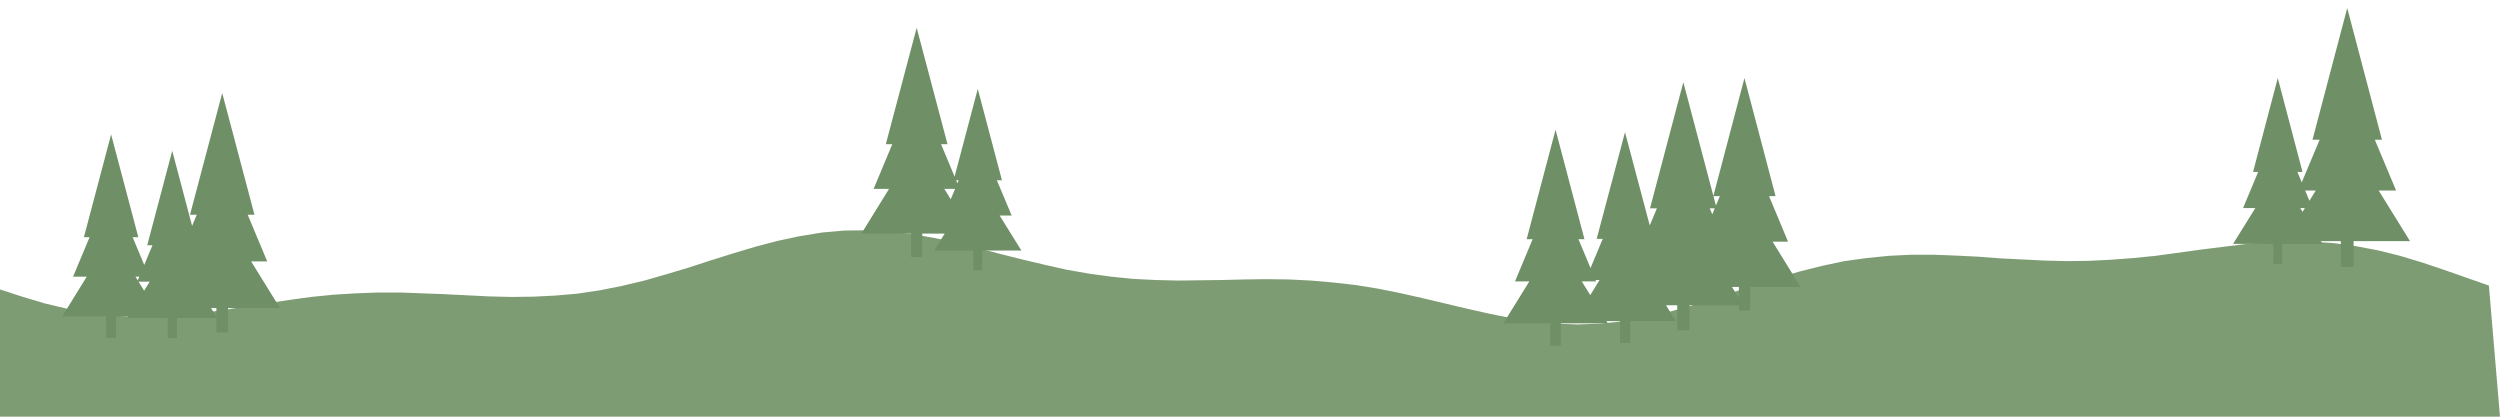
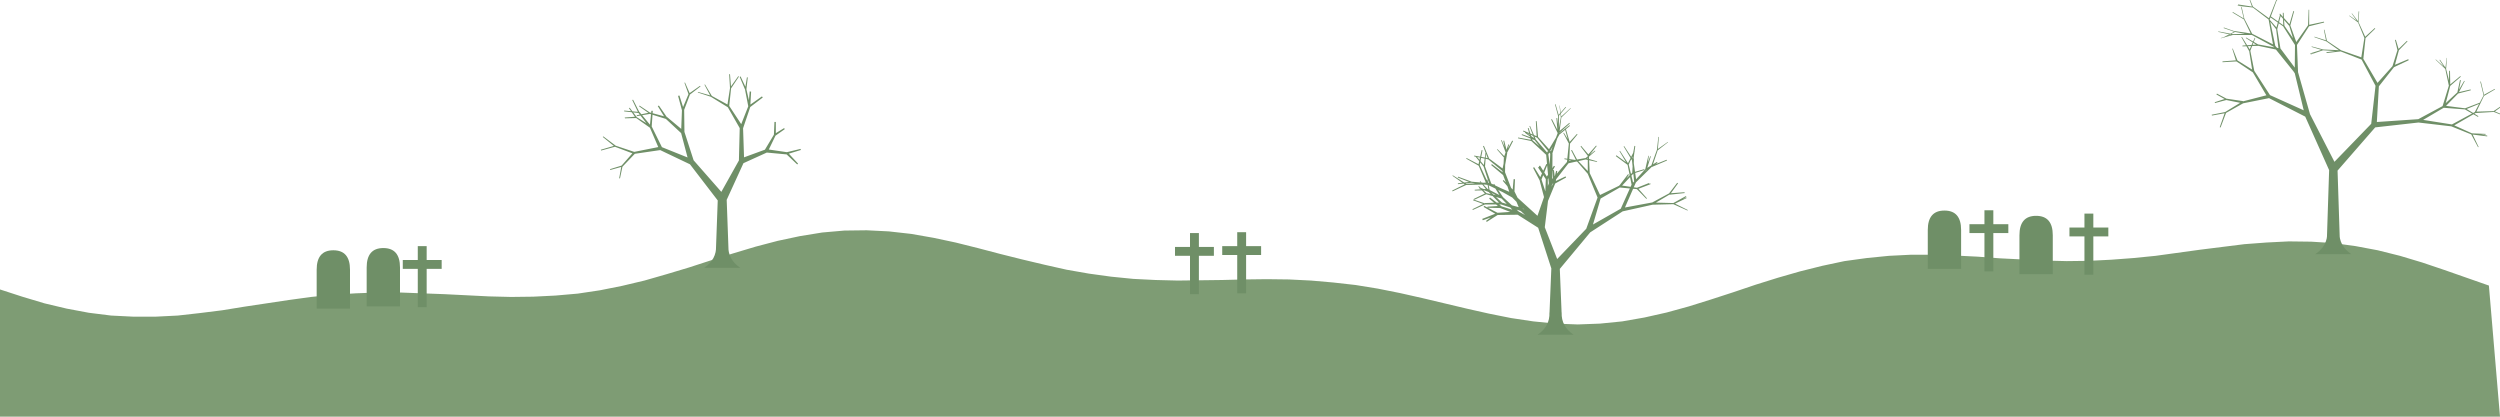
<svg xmlns="http://www.w3.org/2000/svg" width="900" height="150" viewBox="0 0 900 150">
  <path fill="#7e9c74" d="M0,150 L0,104.2 L8,106.8 L16,109.2 L24,111.1 L32,112.6 L40,113.6 L48,114.0 L56,114.0 L64,113.6 L72,112.7 L80,111.7 L88,110.4 L96,109.2 L104,108.0 L112,106.9 L120,106.1 L128,105.6 L136,105.3 L144,105.3 L152,105.6 L160,105.9 L168,106.3 L176,106.7 L184,106.9 L192,106.8 L200,106.4 L208,105.7 L216,104.5 L224,102.9 L232,101.0 L240,98.7 L248,96.3 L256,93.7 L264,91.2 L272,88.8 L280,86.7 L288,85.0 L296,83.7 L304,83.0 L312,82.9 L320,83.3 L328,84.2 L336,85.6 L344,87.3 L352,89.3 L360,91.4 L368,93.4 L376,95.3 L384,97.1 L392,98.5 L400,99.6 L408,100.4 L416,100.8 L424,101.0 L432,100.9 L440,100.8 L448,100.6 L456,100.5 L464,100.6 L472,101.0 L480,101.7 L488,102.6 L496,103.9 L504,105.5 L512,107.3 L520,109.2 L528,111.1 L536,112.9 L544,114.5 L552,115.7 L560,116.5 L568,116.8 L576,116.5 L584,115.7 L592,114.3 L600,112.5 L608,110.3 L616,107.8 L624,105.2 L632,102.5 L640,100.0 L648,97.7 L656,95.7 L664,94.0 L672,92.9 L680,92.1 L688,91.7 L696,91.7 L704,92.0 L712,92.4 L720,93.0 L728,93.4 L736,93.8 L744,94.0 L752,93.9 L760,93.5 L768,92.9 L776,92.1 L784,91.0 L792,89.9 L800,88.9 L808,87.9 L816,87.3 L824,86.9 L832,87.0 L840,87.5 L848,88.6 L856,90.1 L864,92.1 L872,94.5 L880,97.2 L888,100.0 L896,102.8 L900,150 Z" />
-   <path fill="#6f8f67" d="M40.0,48.4 L49.8,85.4 L30.2,85.4 Z M40.0,66.9 L53.7,99.6 L26.3,99.6 Z M40.0,85.4 L57.6,113.9 L22.4,113.9 Z M38.2,112.5 h3.6 V121.6 h-3.6 Z M62.0,54.3 L71.0,88.3 L53.0,88.3 Z M62.0,71.3 L74.6,101.4 L49.4,101.4 Z M62.0,88.3 L78.2,114.5 L45.8,114.5 Z M60.4,113.2 h3.3 V121.7 h-3.3 Z M80.0,33.5 L91.6,77.3 L68.4,77.3 Z M80.0,55.4 L96.2,94.1 L63.8,94.1 Z M80.0,77.3 L100.8,110.9 L59.2,110.9 Z M77.9,109.2 h4.2 V119.7 h-4.2 Z M330.0,10.0 L341.1,51.9 L318.9,51.9 Z M330.0,30.9 L345.5,68.0 L314.5,68.0 Z M330.0,51.9 L349.9,84.1 L310.1,84.1 Z M328.0,82.5 h4.0 V92.5 h-4.0 Z M352.0,32.0 L360.7,64.9 L343.3,64.9 Z M352.0,48.5 L364.2,77.6 L339.8,77.6 Z M352.0,64.9 L367.7,90.2 L336.3,90.2 Z M350.4,89.0 h3.2 V97.3 h-3.2 Z M560.0,46.7 L570.4,86.1 L549.6,86.1 Z M560.0,66.4 L574.6,101.3 L545.4,101.3 Z M560.0,86.1 L578.8,116.4 L541.2,116.4 Z M558.1,114.9 h3.8 V124.5 h-3.8 Z M585.0,47.6 L595.2,86.0 L574.8,86.0 Z M585.0,66.8 L599.2,100.8 L570.8,100.8 Z M585.0,86.0 L603.3,115.6 L566.7,115.6 Z M583.2,114.1 h3.7 V123.5 h-3.7 Z M606.0,29.6 L618.0,75.0 L594.0,75.0 Z M606.0,52.3 L622.8,92.4 L589.2,92.4 Z M606.0,75.0 L627.6,109.9 L584.4,109.9 Z M603.8,108.1 h4.4 V118.9 h-4.4 Z M628.0,28.1 L639.2,70.6 L616.8,70.6 Z M628.0,49.4 L643.7,87.0 L612.3,87.0 Z M628.0,70.6 L648.2,103.3 L607.8,103.3 Z M626.0,101.7 h4.1 V111.8 h-4.1 Z M820.0,28.1 L828.9,61.9 L811.1,61.9 Z M820.0,45.0 L832.5,74.9 L807.5,74.9 Z M820.0,61.9 L836.1,87.8 L803.9,87.8 Z M818.4,86.5 h3.2 V95.0 h-3.2 Z M845.0,2.9 L857.5,50.3 L832.5,50.3 Z M845.0,26.6 L862.6,68.6 L827.4,68.6 Z M845.0,50.3 L867.6,86.8 L822.4,86.8 Z M842.7,85.0 h4.6 V96.1 h-4.6 Z " />
+   <path fill="#6f8f67" d="M114.0,111.1 V97.1 Q114.0,90.1 120.0,90.1 Q126.0,90.1 126.0,97.1 V111.1 Z M132.0,110.3 V96.3 Q132.0,89.3 138.0,89.3 Q144.0,89.3 144.0,96.3 V110.3 Z M150.4,110.6 V88.6 h3.2 V110.6 Z M145.0,93.6 h14.0 v3.2 h-14.0 Z M428.4,105.9 V83.9 h3.2 V105.9 Z M423.0,88.9 h14.0 v3.2 h-14.0 Z M445.4,105.6 V83.6 h3.2 V105.6 Z M440.0,88.6 h14.0 v3.2 h-14.0 Z M694.0,96.8 V82.8 Q694.0,75.8 700.0,75.8 Q706.0,75.8 706.0,82.8 V96.8 Z M714.4,97.7 V75.7 h3.2 V97.7 Z M709.0,80.7 h14.0 v3.2 h-14.0 Z M727.0,98.7 V84.7 Q727.0,77.7 733.0,77.7 Q739.0,77.7 739.0,84.7 V98.7 Z M750.4,98.9 V76.9 h3.2 V98.9 Z M745.0,81.9 h14.0 v3.2 h-14.0 Z M257.5,96.4 L258.4,71.7 L261.6,71.7 L262.5,96.4 Z M258.8,72.7 L248.2,58.9 L249.7,57.7 L261.2,70.8 Z M248.5,59.2 L237.6,54.0 L238.1,52.9 L249.3,57.4 Z M237.9,54.0 L228.3,55.4 L228.2,54.7 L237.7,52.8 Z M228.6,55.3 L224.1,60.0 L223.7,59.7 L228.0,54.8 Z M224.1,59.9 L223.2,64.2 L222.9,64.2 L223.7,59.8 Z M224.0,60.0 L219.7,61.2 L219.6,60.9 L223.8,59.6 Z M228.2,55.4 L221.3,52.8 L221.5,52.4 L228.4,54.7 Z M221.5,52.8 L216.4,54.2 L216.3,53.9 L221.4,52.4 Z M221.3,52.8 L217.0,49.3 L217.2,49.1 L221.6,52.4 Z M237.3,53.7 L233.9,45.8 L234.6,45.5 L238.4,53.2 Z M233.9,45.9 L229.8,40.6 L230.2,40.3 L234.5,45.5 Z M230.0,40.7 L224.7,40.1 L224.7,39.8 L230.0,40.3 Z M229.8,40.6 L227.6,36.0 L227.9,35.9 L230.2,40.4 Z M233.9,45.7 L234.5,39.9 L235.0,39.9 L234.6,45.7 Z M234.0,46.0 L228.9,42.4 L229.1,42.1 L234.4,45.4 Z M229.0,42.5 L225.0,42.6 L224.9,42.3 L229.0,42.0 Z M228.8,42.4 L226.4,38.9 L226.7,38.8 L229.2,42.1 Z M248.0,58.5 L245.2,47.9 L246.4,47.5 L249.8,58.0 Z M245.4,48.1 L239.6,42.7 L240.1,42.1 L246.2,47.2 Z M239.7,42.8 L233.9,41.0 L234.0,40.5 L239.9,42.1 Z M234.0,41.0 L229.3,41.8 L229.2,41.5 L233.9,40.5 Z M233.8,40.9 L230.1,38.3 L230.2,38.0 L234.1,40.6 Z M239.5,42.6 L236.8,38.2 L237.2,38.0 L240.1,42.2 Z M245.2,47.7 L245.5,39.6 L246.3,39.6 L246.4,47.7 Z M245.5,39.7 L244.1,34.5 L244.6,34.4 L246.2,39.5 Z M245.5,39.5 L247.9,33.8 L248.4,34.0 L246.2,39.8 Z M247.9,34.0 L246.4,29.8 L246.6,29.7 L248.4,33.8 Z M248.0,33.7 L252.0,30.9 L252.2,31.1 L248.3,34.1 Z M258.6,71.0 L266.1,57.6 L267.8,58.4 L261.4,72.4 Z M266.0,58.0 L266.3,46.0 L267.5,46.0 L267.9,58.0 Z M266.4,46.3 L261.9,38.4 L262.5,38.1 L267.5,45.7 Z M262.0,38.6 L256.0,34.9 L256.2,34.5 L262.4,37.9 Z M256.1,34.9 L251.2,33.3 L251.3,33.1 L256.2,34.5 Z M255.9,34.8 L253.6,30.5 L253.8,30.4 L256.3,34.6 Z M261.8,38.2 L262.8,31.7 L263.2,31.7 L262.5,38.3 Z M262.8,31.7 L262.5,26.7 L262.8,26.7 L263.2,31.7 Z M262.8,31.6 L265.8,27.4 L266.0,27.6 L263.2,31.8 Z M266.4,45.8 L269.4,38.2 L270.1,38.5 L267.5,46.2 Z M269.4,38.4 L268.2,32.2 L268.7,32.1 L270.1,38.3 Z M268.2,32.2 L266.3,27.7 L266.6,27.5 L268.7,32.0 Z M268.2,32.1 L268.9,27.8 L269.2,27.9 L268.7,32.2 Z M269.5,38.1 L274.3,34.7 L274.6,35.1 L270.0,38.6 Z M269.4,38.3 L269.9,32.9 L270.4,33.0 L270.1,38.4 Z M266.6,57.1 L275.6,53.8 L276.1,54.9 L267.3,58.9 Z M275.3,54.0 L278.6,48.5 L279.2,48.8 L276.4,54.6 Z M278.6,48.6 L278.8,43.9 L279.3,43.9 L279.3,48.6 Z M278.7,48.3 L282.3,46.1 L282.5,46.5 L279.1,48.9 Z M275.9,53.7 L283.4,54.8 L283.3,55.6 L275.8,54.9 Z M283.2,54.8 L288.2,53.6 L288.3,54.0 L283.4,55.5 Z M283.6,54.9 L287.3,58.9 L287.0,59.2 L283.1,55.5 Z M253.5,96.4 Q258.0,93.4 257.8,88.4 L262.2,88.4 Q262.0,93.4 266.5,96.4 Z M557.5,120.5 L558.5,96.1 L561.5,96.1 L562.5,120.5 Z M558.5,96.6 L554.2,82.1 L556.0,81.5 L561.5,95.6 Z M554.7,82.6 L546.2,77.2 L546.8,76.2 L555.6,81.0 Z M546.3,77.3 L540.1,74.9 L540.3,74.2 L546.7,76.2 Z M540.2,74.9 L535.5,74.8 L535.5,74.4 L540.2,74.1 Z M540.0,74.8 L536.1,71.5 L536.4,71.1 L540.5,74.2 Z M546.1,77.2 L540.5,71.4 L541.0,70.9 L546.9,76.3 Z M540.6,71.5 L535.3,68.4 L535.5,68.0 L540.9,70.8 Z M535.4,68.5 L530.9,68.6 L530.9,68.3 L535.4,68.0 Z M535.2,68.4 L532.7,65.3 L532.9,65.2 L535.6,68.1 Z M540.5,71.4 L537.5,66.5 L537.9,66.2 L541.1,71.0 Z M540.7,71.5 L534.9,69.9 L535.0,69.5 L540.9,70.8 Z M535.1,69.9 L530.8,71.9 L530.6,71.6 L534.9,69.5 Z M534.8,69.9 L532.2,67.2 L532.4,67.0 L535.1,69.5 Z M546.5,77.3 L539.1,77.4 L539.1,76.6 L546.5,76.1 Z M539.3,77.3 L535.2,79.9 L535.0,79.5 L538.9,76.7 Z M538.9,77.3 L534.1,74.5 L534.3,74.1 L539.3,76.7 Z M539.2,77.4 L533.8,79.3 L533.6,78.8 L538.9,76.7 Z M554.2,81.7 L556.2,72.0 L557.3,72.2 L556.1,82.0 Z M556.2,72.1 L556.5,64.3 L557.2,64.3 L557.3,72.1 Z M556.5,64.5 L553.7,60.3 L554.1,60.0 L557.1,64.1 Z M556.5,64.1 L559.4,59.7 L559.8,59.9 L557.2,64.5 Z M556.5,64.5 L554.0,59.9 L554.4,59.6 L557.2,64.1 Z M556.2,71.8 L559.3,65.7 L559.9,66.0 L557.3,72.3 Z M559.2,65.9 L558.9,61.3 L559.4,61.2 L560.0,65.8 Z M559.4,65.5 L563.6,63.5 L563.8,63.9 L559.8,66.1 Z M559.2,65.7 L560.2,61.5 L560.6,61.6 L560.0,65.9 Z M556.2,72.3 L554.2,64.7 L554.9,64.5 L557.3,71.9 Z M554.2,64.8 L551.9,60.4 L552.3,60.2 L554.9,64.4 Z M554.2,64.4 L556.7,59.0 L557.1,59.2 L554.9,64.7 Z M554.5,82.5 L547.4,75.9 L548.1,75.0 L555.8,81.1 Z M547.6,76.0 L540.4,73.6 L540.6,72.9 L547.9,74.9 Z M540.5,73.6 L534.5,73.6 L534.5,73.1 L540.5,72.9 Z M534.6,73.6 L530.2,75.6 L530.1,75.3 L534.4,73.2 Z M534.4,73.6 L530.3,72.1 L530.4,71.8 L534.5,73.2 Z M540.2,73.5 L536.0,69.2 L536.3,68.8 L540.8,73.0 Z M536.1,69.2 L532.5,67.8 L532.6,67.5 L536.3,68.8 Z M536.0,69.1 L535.2,64.7 L535.5,64.7 L536.4,69.0 Z M547.2,75.7 L544.5,69.2 L545.2,68.9 L548.3,75.2 Z M544.6,69.3 L541.0,65.1 L541.3,64.8 L545.1,68.8 Z M544.5,69.0 L544.9,64.5 L545.4,64.5 L545.2,69.1 Z M558.8,95.1 L571.2,82.2 L572.6,83.5 L561.2,97.2 Z M571.0,82.5 L575.2,70.9 L576.3,71.2 L572.8,83.1 Z M575.2,71.3 L571.6,62.6 L572.3,62.3 L576.3,70.8 Z M571.7,62.7 L567.7,58.1 L568.0,57.8 L572.2,62.2 Z M567.8,58.2 L563.2,57.3 L563.2,57.0 L567.9,57.7 Z M567.6,58.1 L565.6,54.1 L565.9,54.0 L568.0,57.9 Z M571.6,62.4 L571.6,55.9 L572.0,55.9 L572.3,62.4 Z M571.6,56.1 L569.0,52.7 L569.2,52.5 L572.0,55.8 Z M571.6,55.8 L574.6,52.4 L574.8,52.6 L572.0,56.1 Z M575.4,70.5 L583.0,66.8 L583.3,67.4 L576.0,71.6 Z M582.9,66.8 L587.7,62.1 L588.0,62.5 L583.4,67.4 Z M587.6,62.3 L587.9,57.1 L588.2,57.1 L588.1,62.3 Z M587.8,62.1 L591.9,60.9 L592.0,61.2 L587.9,62.5 Z M583.2,66.7 L589.4,67.6 L589.4,68.1 L583.1,67.5 Z M589.3,67.6 L594.1,66.0 L594.2,66.3 L589.5,68.1 Z M589.6,67.7 L592.9,71.4 L592.7,71.6 L589.2,68.0 Z M589.3,67.6 L593.6,65.9 L593.7,66.2 L589.5,68.1 Z M582.9,66.9 L586.1,62.7 L586.4,62.9 L583.5,67.3 Z M571.4,82.0 L583.7,75.0 L584.3,76.0 L572.4,83.7 Z M583.4,75.3 L587.4,66.4 L588.1,66.7 L584.5,75.8 Z M587.4,66.6 L585.9,59.2 L586.3,59.1 L588.1,66.5 Z M585.9,59.3 L583.0,54.4 L583.2,54.3 L586.3,59.1 Z M585.9,59.1 L588.2,54.5 L588.5,54.6 L586.3,59.3 Z M586.0,59.4 L581.7,56.2 L581.9,55.9 L586.2,59.0 Z M587.4,66.3 L592.4,60.8 L592.7,61.1 L588.0,66.8 Z M592.3,60.9 L594.1,56.2 L594.3,56.3 L592.8,61.1 Z M592.4,60.8 L596.5,58.3 L596.7,58.6 L592.7,61.2 Z M592.3,60.9 L593.4,56.1 L593.6,56.1 L592.8,61.0 Z M583.9,74.9 L594.7,72.9 L594.9,73.7 L584.1,76.1 Z M594.6,73.0 L600.9,69.6 L601.1,70.0 L595.0,73.6 Z M600.8,69.7 L603.8,65.8 L604.1,66.0 L601.2,70.0 Z M601.0,69.6 L606.4,69.2 L606.5,69.5 L601.0,70.1 Z M594.8,72.9 L602.5,73.1 L602.5,73.5 L594.8,73.7 Z M602.4,73.1 L607.1,71.1 L607.2,71.3 L602.6,73.5 Z M602.6,73.1 L607.6,75.6 L607.5,75.8 L602.4,73.5 Z M602.4,73.1 L606.9,70.6 L607.1,70.9 L602.6,73.5 Z M583.4,75.3 L588.4,65.2 L589.0,65.5 L584.5,75.8 Z M588.3,65.4 L587.5,57.6 L588.0,57.6 L589.1,65.3 Z M587.5,57.7 L584.5,52.7 L584.7,52.6 L587.9,57.5 Z M587.5,57.5 L588.4,52.5 L588.7,52.6 L588.0,57.6 Z M588.5,65.1 L594.4,59.7 L594.7,60.0 L589.0,65.6 Z M594.4,59.8 L596.1,55.0 L596.4,55.1 L594.8,60.0 Z M594.5,59.7 L600.0,57.5 L600.1,57.8 L594.7,60.1 Z M594.4,59.8 L596.5,53.9 L596.8,54.0 L594.8,60.0 Z M596.5,53.9 L597.0,49.3 L597.2,49.3 L596.8,54.0 Z M596.6,53.8 L600.4,51.1 L600.5,51.2 L596.8,54.1 Z M558.5,96.7 L553.0,79.7 L554.8,79.1 L561.5,95.6 Z M553.3,80.1 L544.0,70.6 L544.8,69.8 L554.6,78.7 Z M544.1,70.7 L535.3,66.4 L535.6,65.7 L544.6,69.6 Z M535.4,66.4 L527.7,66.6 L527.7,66.2 L535.4,65.7 Z M527.8,66.6 L522.9,68.9 L522.8,68.6 L527.6,66.2 Z M527.6,66.6 L522.9,63.3 L523.0,63.1 L527.9,66.2 Z M535.1,66.2 L532.3,59.6 L532.7,59.4 L535.7,65.9 Z M532.4,59.7 L527.8,57.1 L528.0,56.9 L532.6,59.3 Z M532.2,59.4 L533.4,54.0 L533.7,54.1 L532.7,59.5 Z M543.8,70.4 L540.8,61.5 L541.5,61.2 L544.9,70.0 Z M540.9,61.6 L535.8,57.4 L536.0,57.0 L541.4,61.0 Z M535.9,57.4 L530.7,56.3 L530.7,56.0 L536.0,57.0 Z M535.7,57.3 L533.9,52.6 L534.2,52.5 L536.1,57.1 Z M540.8,61.3 L542.1,55.0 L542.6,55.1 L541.5,61.4 Z M542.1,55.1 L541.2,50.7 L541.5,50.6 L542.6,55.0 Z M542.1,54.9 L544.4,50.6 L544.7,50.8 L542.5,55.1 Z M542.1,55.1 L540.4,50.5 L540.6,50.4 L542.5,54.9 Z M553.0,79.1 L557.6,65.9 L558.8,66.3 L554.8,79.7 Z M557.6,66.1 L558.1,55.2 L558.9,55.3 L558.8,66.1 Z M558.2,55.5 L553.3,49.5 L553.6,49.2 L558.8,55.0 Z M553.4,49.6 L548.3,47.3 L548.4,47.0 L553.6,49.2 Z M553.2,49.4 L552.9,43.6 L553.2,43.6 L553.7,49.3 Z M558.1,55.1 L560.8,47.8 L561.2,48.0 L558.8,55.4 Z M560.8,47.9 L560.9,41.7 L561.2,41.7 L561.2,47.9 Z M560.9,41.7 L559.8,37.6 L560.0,37.5 L561.2,41.7 Z M560.9,41.6 L563.6,38.5 L563.8,38.6 L561.1,41.8 Z M560.8,47.7 L565.0,44.2 L565.1,44.5 L561.1,48.1 Z M560.8,48.0 L558.4,43.0 L558.7,42.9 L561.2,47.8 Z M557.7,65.7 L564.2,58.2 L564.8,58.6 L558.7,66.5 Z M564.1,58.4 L564.8,51.5 L565.2,51.6 L564.9,58.4 Z M564.8,51.6 L563.4,46.5 L563.7,46.4 L565.2,51.5 Z M564.8,51.4 L567.7,48.2 L567.9,48.4 L565.2,51.7 Z M564.8,51.7 L562.8,47.9 L563.0,47.8 L565.2,51.4 Z M564.4,58.0 L570.8,56.9 L570.9,57.4 L564.6,58.8 Z M570.7,57.0 L574.2,54.2 L574.3,54.4 L571.0,57.3 Z M570.9,56.9 L575.0,58.1 L574.9,58.3 L570.8,57.4 Z M557.6,66.2 L556.6,55.5 L557.4,55.5 L558.8,66.0 Z M556.7,55.7 L552.5,50.5 L552.9,50.2 L557.3,55.3 Z M552.6,50.5 L549.0,47.8 L549.1,47.5 L552.8,50.1 Z M552.5,50.4 L550.6,45.4 L550.8,45.3 L552.9,50.2 Z M552.6,50.5 L547.8,48.6 L547.9,48.3 L552.8,50.1 Z M556.7,55.3 L560.9,48.3 L561.3,48.6 L557.3,55.7 Z M560.8,48.5 L560.3,42.5 L560.6,42.5 L561.3,48.4 Z M560.9,48.3 L565.0,45.1 L565.2,45.3 L561.2,48.6 Z M560.8,48.4 L561.9,42.2 L562.1,42.2 L561.3,48.5 Z M561.9,42.2 L561.4,38.0 L561.5,38.0 L562.1,42.2 Z M561.9,42.1 L565.4,38.9 L565.5,39.0 L562.1,42.3 Z M556.7,55.8 L551.3,50.8 L551.6,50.4 L557.2,55.2 Z M551.4,50.8 L546.5,49.8 L546.5,49.5 L551.5,50.4 Z M551.2,50.7 L550.0,46.1 L550.3,46.1 L551.7,50.5 Z M553.3,80.1 L544.3,71.0 L545.1,70.1 L554.6,78.7 Z M544.4,71.1 L536.4,66.6 L536.7,66.0 L545.0,70.0 Z M536.5,66.7 L529.7,65.8 L529.7,65.4 L536.6,66.0 Z M529.7,65.8 L524.9,66.3 L524.8,66.0 L529.7,65.4 Z M529.6,65.8 L524.8,63.9 L524.9,63.6 L529.8,65.4 Z M536.2,66.4 L534.1,60.0 L534.6,59.9 L536.9,66.2 Z M534.2,60.1 L531.2,56.4 L531.5,56.2 L534.5,59.8 Z M534.1,59.9 L534.8,54.9 L535.0,54.9 L534.6,60.0 Z M544.1,70.8 L541.1,63.0 L541.8,62.7 L545.2,70.3 Z M541.2,63.1 L536.8,59.4 L537.1,59.1 L541.7,62.6 Z M541.1,62.8 L541.4,56.7 L541.9,56.7 L541.8,62.9 Z M541.5,56.8 L538.9,53.8 L539.1,53.7 L541.8,56.5 Z M541.4,56.6 L543.0,52.0 L543.3,52.0 L541.9,56.7 Z M553.5,120.5 Q558.0,117.5 557.8,112.5 L562.2,112.5 Q562.0,117.5 566.5,120.5 Z M837.5,91.5 L838.5,60.8 L841.5,60.8 L842.5,91.5 Z M838.6,61.5 L829.8,41.8 L831.5,40.9 L841.4,60.2 Z M830.3,42.2 L816.6,35.2 L817.1,34.2 L831.1,40.5 Z M817.0,35.3 L807.5,37.2 L807.4,36.5 L816.7,34.1 Z M807.7,37.1 L801.3,40.7 L801.1,40.3 L807.3,36.5 Z M801.4,40.6 L799.4,45.9 L799.1,45.8 L801.0,40.4 Z M801.3,40.7 L796.3,41.6 L796.2,41.3 L801.2,40.3 Z M807.4,37.2 L801.4,36.0 L801.4,35.5 L807.5,36.4 Z M801.5,36.0 L797.4,37.1 L797.3,36.8 L801.3,35.5 Z M801.3,35.9 L797.9,34.0 L798.1,33.7 L801.5,35.5 Z M816.3,35.0 L811.0,26.0 L811.6,25.6 L817.3,34.4 Z M811.1,26.1 L805.1,22.1 L805.4,21.7 L811.5,25.5 Z M805.3,22.1 L800.1,22.4 L800.1,22.1 L805.2,21.7 Z M805.0,22.0 L803.6,17.5 L803.8,17.5 L805.5,21.8 Z M810.9,25.9 L809.7,18.3 L810.1,18.2 L811.6,25.8 Z M809.7,18.4 L806.9,13.4 L807.1,13.3 L810.1,18.1 Z M809.7,18.2 L811.7,13.6 L811.9,13.7 L810.1,18.3 Z M829.8,41.6 L826.1,26.3 L827.3,26.0 L831.6,41.1 Z M826.3,26.5 L818.5,16.8 L819.0,16.4 L827.2,25.7 Z M818.6,16.9 L810.5,12.5 L810.7,12.1 L818.9,16.3 Z M810.6,12.6 L803.7,12.6 L803.7,12.3 L810.6,12.1 Z M803.8,12.6 L799.5,13.8 L799.5,13.7 L803.7,12.3 Z M803.7,12.6 L798.6,11.5 L798.6,11.3 L803.8,12.3 Z M810.4,12.4 L807.8,7.0 L808.0,6.8 L810.8,12.2 Z M807.8,7.0 L804.0,4.7 L804.1,4.6 L808.0,6.8 Z M807.8,6.9 L806.8,2.6 L807.0,2.5 L808.0,6.9 Z M807.8,7.0 L803.7,4.5 L803.8,4.3 L808.0,6.8 Z M810.6,12.6 L804.5,11.5 L804.6,11.2 L810.7,12.1 Z M804.6,11.5 L800.8,13.5 L800.7,13.3 L804.5,11.3 Z M804.5,11.5 L800.5,10.1 L800.6,9.9 L804.6,11.3 Z M818.4,16.7 L816.7,7.0 L817.1,6.9 L819.1,16.5 Z M816.8,7.1 L810.9,2.6 L811.1,2.4 L817.0,6.7 Z M811.0,2.7 L805.7,1.8 L805.7,1.6 L811.0,2.4 Z M810.8,2.6 L809.2,-1.8 L809.3,-1.9 L811.1,2.5 Z M811.0,2.7 L805.6,2.1 L805.6,1.9 L811.0,2.4 Z M816.7,6.9 L819.4,0.1 L819.6,0.2 L817.1,7.0 Z M819.4,0.1 L820.3,-5.2 L820.5,-5.1 L819.7,0.2 Z M819.4,0.0 L823.8,-3.5 L823.9,-3.4 L819.6,0.2 Z M826.1,26.1 L826.2,16.0 L826.9,16.0 L827.3,26.1 Z M826.2,16.1 L824.1,9.2 L824.5,9.1 L826.9,15.8 Z M824.1,9.3 L820.6,5.1 L820.8,4.9 L824.5,9.0 Z M824.1,9.1 L825.6,4.0 L825.9,4.0 L824.5,9.2 Z M824.1,9.3 L820.7,5.4 L820.9,5.2 L824.5,9.0 Z M826.2,15.8 L830.9,9.1 L831.3,9.4 L826.9,16.2 Z M830.9,9.3 L831.1,3.5 L831.3,3.5 L831.3,9.3 Z M831.0,9.0 L836.6,7.8 L836.7,8.1 L831.1,9.5 Z M826.2,16.2 L822.0,9.6 L822.4,9.3 L826.9,15.8 Z M822.1,9.6 L817.3,6.2 L817.5,5.9 L822.3,9.3 Z M822.0,9.5 L821.8,4.6 L822.1,4.6 L822.4,9.4 Z M826.2,26.5 L820.4,18.0 L821.0,17.5 L827.2,25.8 Z M820.6,18.1 L813.0,16.5 L813.0,16.0 L820.7,17.4 Z M813.0,16.5 L807.3,16.7 L807.3,16.4 L813.0,16.0 Z M812.9,16.5 L808.5,13.7 L808.6,13.5 L813.1,16.1 Z M820.3,17.8 L819.4,10.4 L819.8,10.4 L821.0,17.7 Z M819.4,10.5 L816.1,6.3 L816.3,6.2 L819.8,10.2 Z M819.4,10.3 L820.8,5.4 L821.1,5.5 L819.8,10.5 Z M838.9,59.8 L853.9,44.3 L855.3,45.6 L841.1,61.9 Z M853.6,44.9 L855.2,30.8 L856.4,30.9 L855.6,45.1 Z M855.3,31.1 L850.1,21.3 L850.7,21.0 L856.3,30.5 Z M850.3,21.5 L842.6,18.5 L842.8,18.1 L850.5,20.8 Z M842.7,18.5 L837.6,19.1 L837.5,18.8 L842.7,18.1 Z M842.6,18.5 L837.5,14.9 L837.6,14.6 L842.8,18.1 Z M837.5,14.9 L833.2,13.4 L833.2,13.2 L837.6,14.6 Z M837.4,14.8 L836.6,10.7 L836.8,10.7 L837.7,14.7 Z M842.7,18.5 L836.2,18.1 L836.2,17.8 L842.7,18.1 Z M836.3,18.1 L831.9,19.6 L831.8,19.5 L836.2,17.8 Z M836.2,18.1 L832.2,16.9 L832.2,16.7 L836.3,17.8 Z M836.3,18.1 L831.7,19.4 L831.7,19.2 L836.2,17.8 Z M850.0,21.1 L851.2,13.5 L851.6,13.6 L850.8,21.2 Z M851.2,13.7 L848.9,8.1 L849.1,8.0 L851.6,13.5 Z M848.9,8.1 L846.6,4.9 L846.7,4.8 L849.1,7.9 Z M848.9,8.0 L849.1,4.1 L849.3,4.1 L849.1,8.0 Z M848.9,8.1 L845.7,5.7 L845.8,5.6 L849.1,7.9 Z M851.3,13.4 L854.9,10.1 L855.1,10.3 L851.6,13.7 Z M855.4,30.4 L861.4,23.7 L861.9,24.1 L856.3,31.2 Z M861.3,23.8 L863.1,18.0 L863.6,18.1 L862.0,24.0 Z M863.1,18.1 L862.2,14.4 L862.5,14.3 L863.6,18.0 Z M863.2,17.9 L866.5,14.7 L866.7,14.9 L863.5,18.2 Z M861.5,23.6 L867.0,21.3 L867.1,21.7 L861.8,24.2 Z M854.5,44.0 L870.6,42.9 L870.7,44.1 L854.7,45.9 Z M870.4,43.0 L879.5,38.1 L879.9,38.7 L870.9,44.0 Z M879.4,38.1 L884.6,33.3 L884.9,33.7 L880.0,38.7 Z M884.6,33.5 L885.6,28.8 L885.9,28.9 L885.0,33.6 Z M884.7,33.3 L889.4,32.2 L889.5,32.5 L884.8,33.7 Z M884.6,33.4 L887.1,29.1 L887.3,29.2 L885.0,33.6 Z M879.7,38.0 L887.5,39.0 L887.5,39.4 L879.7,38.8 Z M887.4,39.0 L892.9,36.9 L893.0,37.2 L887.6,39.4 Z M887.6,39.0 L892.2,41.8 L892.1,42.1 L887.4,39.4 Z M879.3,38.3 L881.6,30.8 L882.1,30.9 L880.1,38.5 Z M881.6,30.8 L881.7,25.5 L882.0,25.5 L882.1,30.8 Z M881.7,30.7 L885.7,27.4 L885.9,27.6 L882.0,31.0 Z M881.6,30.9 L880.3,24.8 L880.6,24.8 L882.1,30.8 Z M880.4,24.9 L876.8,21.5 L876.9,21.4 L880.6,24.7 Z M880.3,24.8 L880.8,20.8 L880.9,20.9 L880.6,24.8 Z M880.4,24.9 L878.2,21.6 L878.4,21.5 L880.6,24.7 Z M870.7,42.9 L882.7,44.8 L882.6,45.5 L870.6,44.1 Z M882.5,44.9 L891.0,40.3 L891.2,40.7 L882.9,45.5 Z M890.9,40.4 L894.1,34.3 L894.3,34.4 L891.3,40.6 Z M894.1,34.4 L892.9,29.4 L893.1,29.3 L894.3,34.3 Z M894.1,34.2 L898.1,32.0 L898.2,32.2 L894.3,34.5 Z M891.1,40.2 L897.8,40.0 L897.8,40.3 L891.1,40.7 Z M897.7,40.0 L901.7,37.3 L901.8,37.5 L897.9,40.3 Z M897.9,40.0 L902.6,42.0 L902.6,42.2 L897.8,40.3 Z M882.8,44.8 L889.9,48.0 L889.7,48.4 L882.5,45.5 Z M889.8,48.0 L894.8,48.2 L894.8,48.5 L889.8,48.4 Z M890.0,48.1 L892.3,52.9 L892.1,53.0 L889.6,48.3 Z M889.8,48.0 L895.4,48.8 L895.4,49.1 L889.8,48.4 Z M833.5,91.5 Q838.0,88.5 837.8,83.5 L842.2,83.5 Q842.0,88.5 846.5,91.5 Z " />
</svg>
